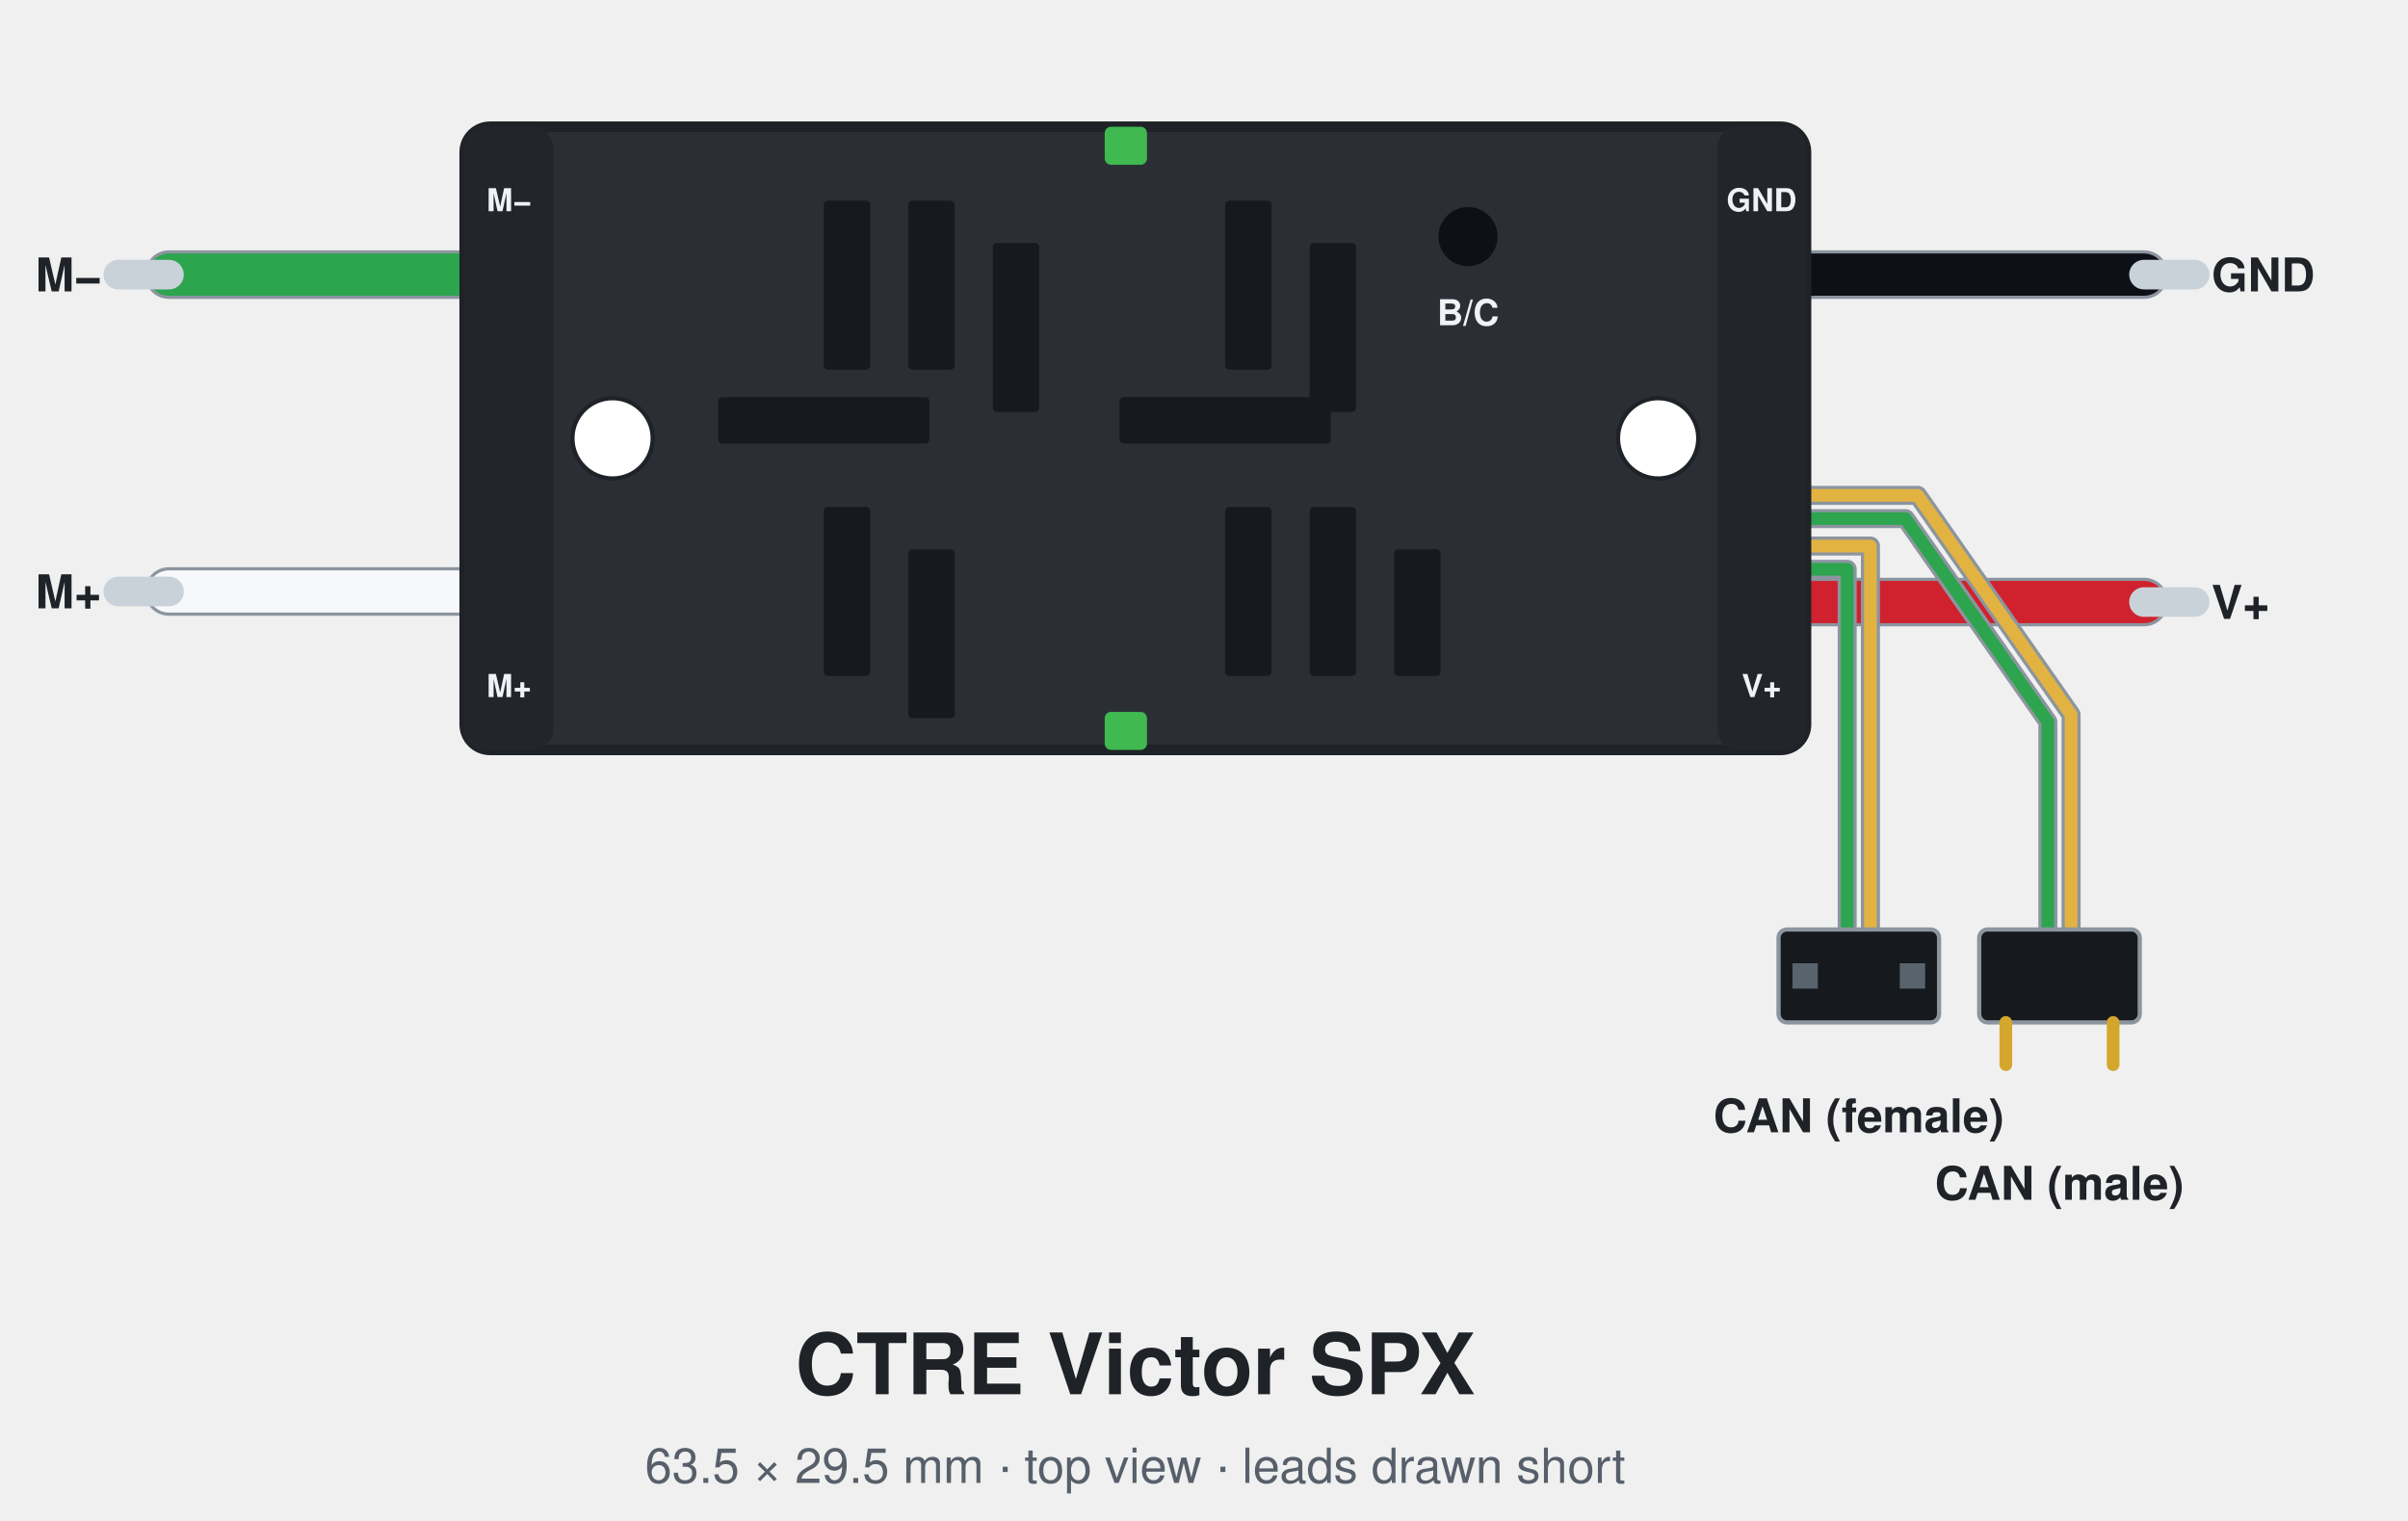
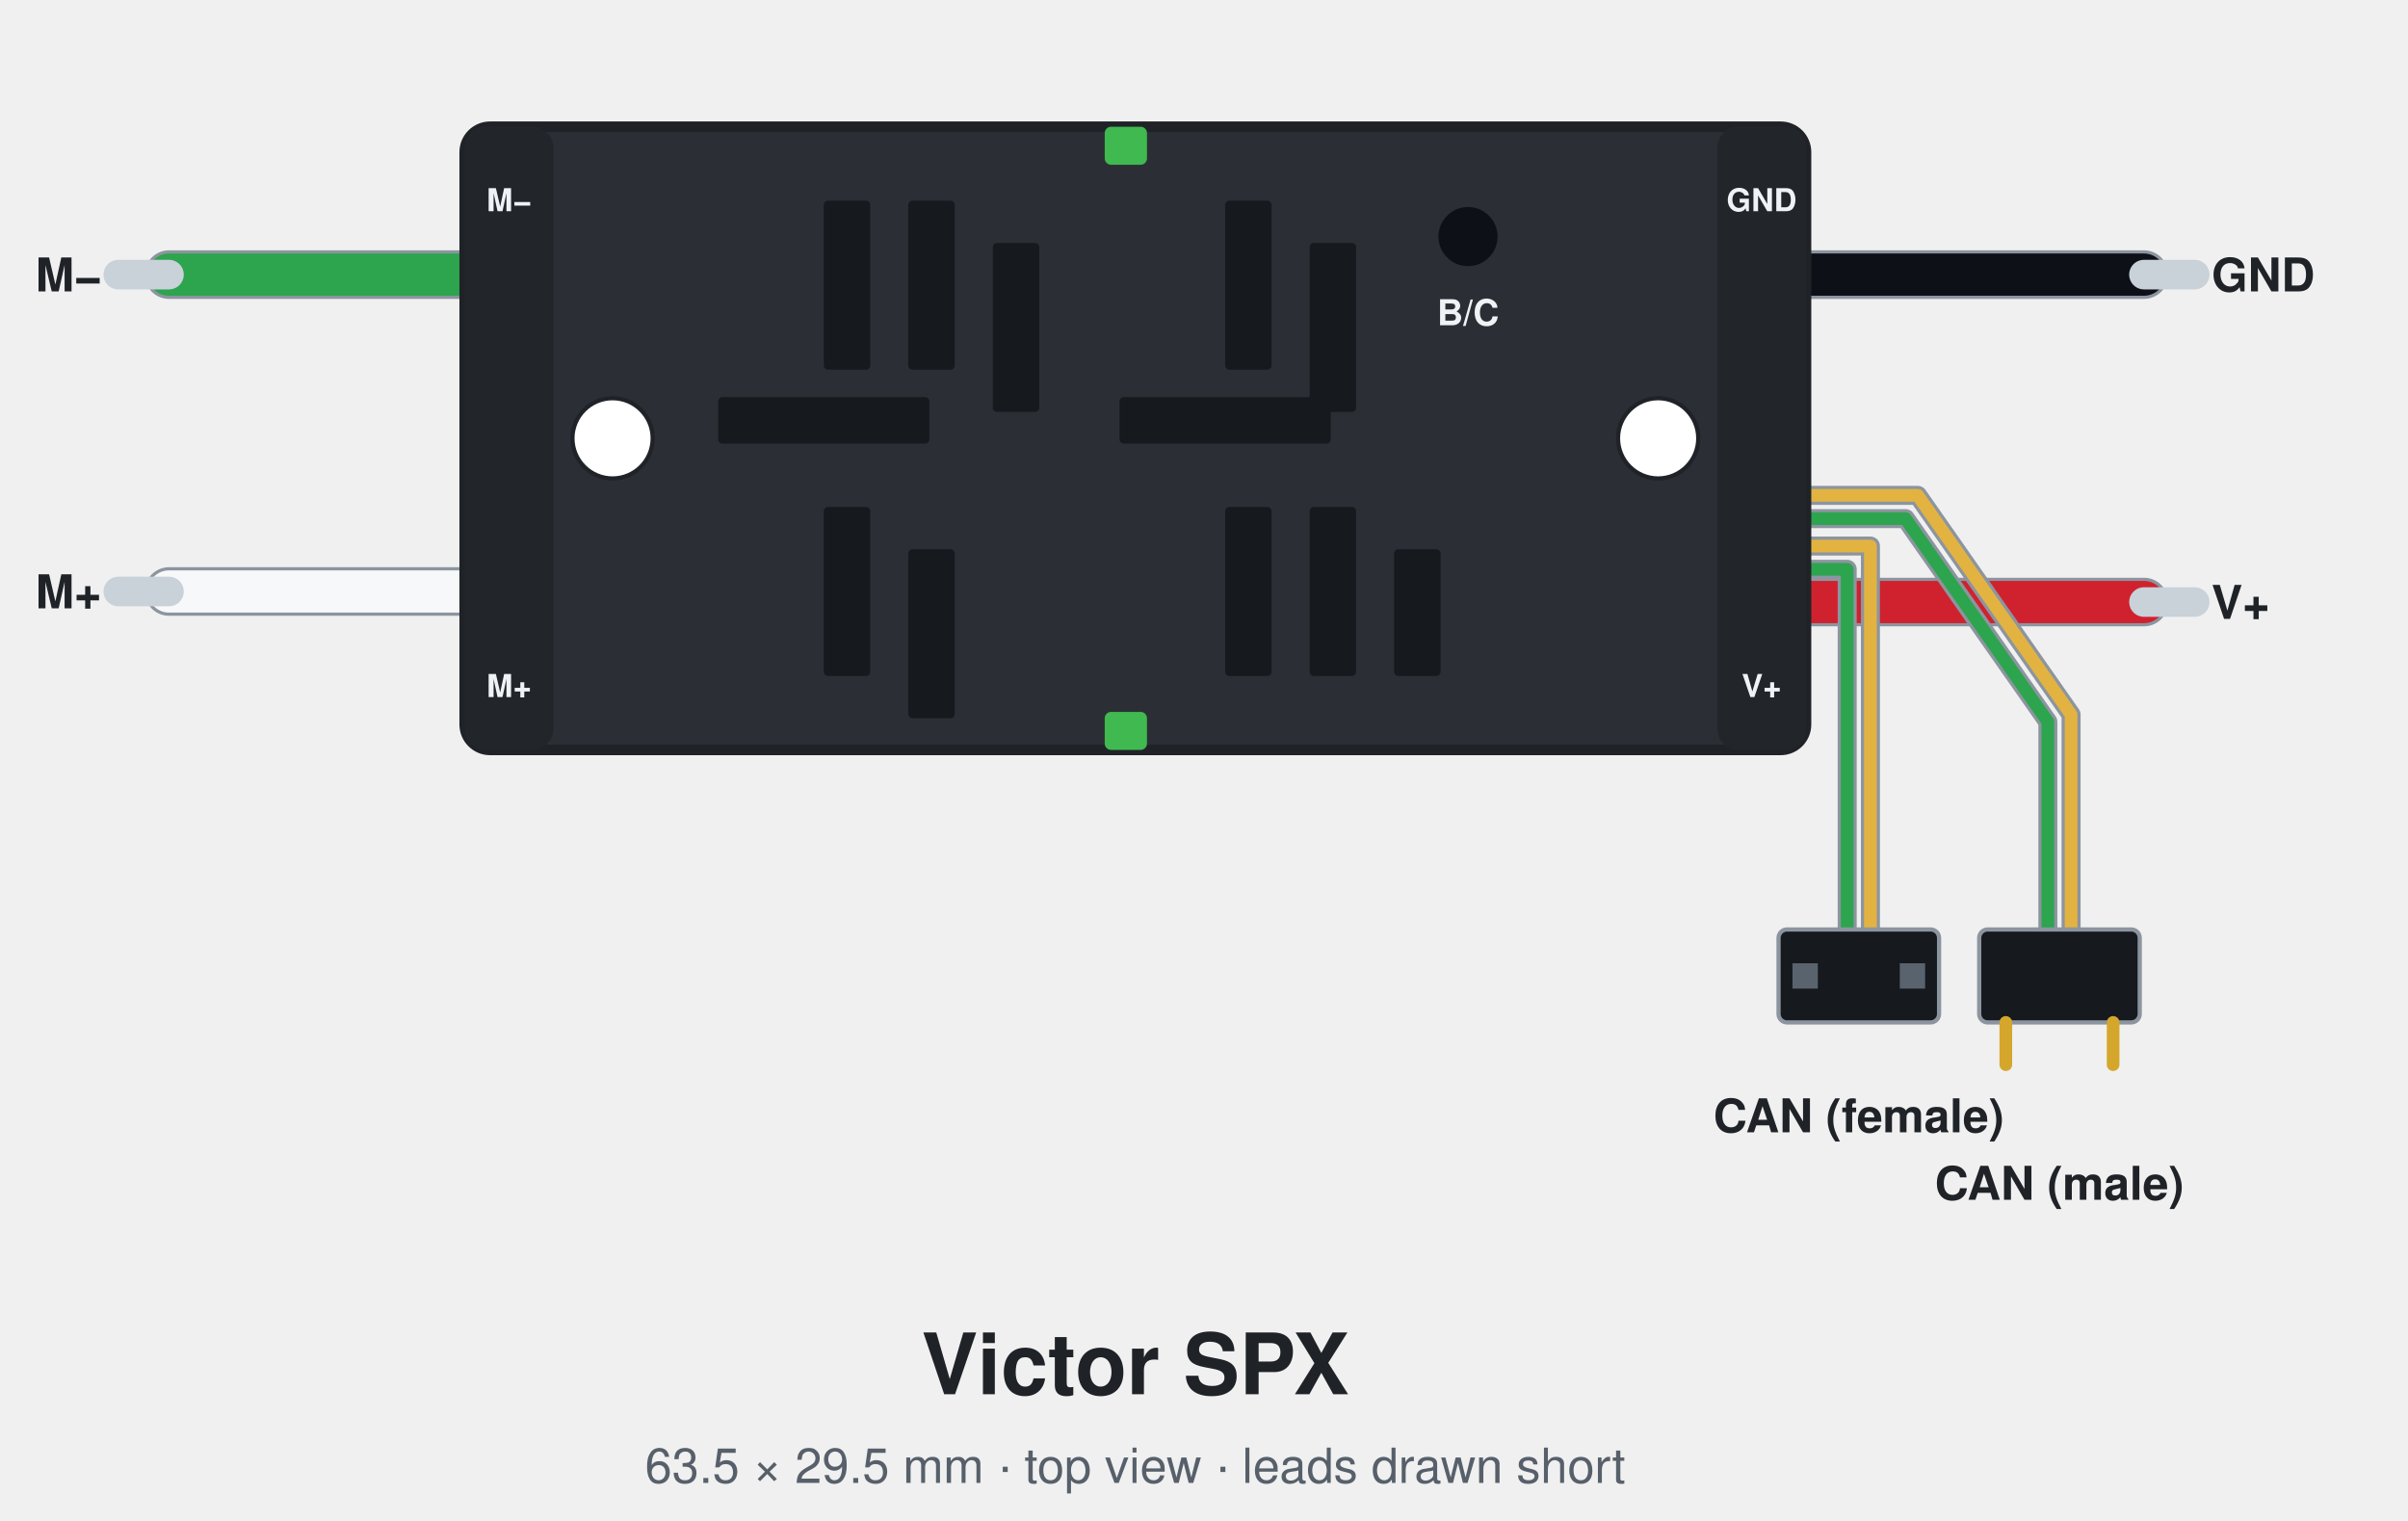
<svg xmlns="http://www.w3.org/2000/svg" viewBox="-22 -6 114 72" width="114mm" height="72mm" font-family="Helvetica, Arial, sans-serif">
  <path d="M 0 7 L -14 7" fill="none" stroke="#8c959f" stroke-width="2.3" stroke-linejoin="round" stroke-linecap="round" />
  <path d="M 0 7 L -14 7" fill="none" stroke="#2da44e" stroke-width="2" stroke-linejoin="round" stroke-linecap="round" />
  <path d="M 0 22 L -14 22" fill="none" stroke="#8c959f" stroke-width="2.3" stroke-linejoin="round" stroke-linecap="round" />
  <path d="M 0 22 L -14 22" fill="none" stroke="#f6f8fa" stroke-width="2" stroke-linejoin="round" stroke-linecap="round" />
  <path d="M 63.5 7 L 79.5 7" fill="none" stroke="#8c959f" stroke-width="2.3" stroke-linejoin="round" stroke-linecap="round" />
  <path d="M 63.5 7 L 79.5 7" fill="none" stroke="#0d1117" stroke-width="2" stroke-linejoin="round" stroke-linecap="round" />
  <path d="M 63.5 22.5 L 79.5 22.5" fill="none" stroke="#8c959f" stroke-width="2.3" stroke-linejoin="round" stroke-linecap="round" />
  <path d="M 63.5 22.5 L 79.5 22.5" fill="none" stroke="#cf222e" stroke-width="2" stroke-linejoin="round" stroke-linecap="round" />
  <path d="M -14 7 L -16.4 7" fill="none" stroke="#c9d1d9" stroke-width="1.4" stroke-linejoin="round" stroke-linecap="round" />
  <path d="M -14 22 L -16.4 22" fill="none" stroke="#c9d1d9" stroke-width="1.4" stroke-linejoin="round" stroke-linecap="round" />
  <path d="M 79.5 7 L 81.9 7" fill="none" stroke="#c9d1d9" stroke-width="1.4" stroke-linejoin="round" stroke-linecap="round" />
  <path d="M 79.5 22.5 L 81.9 22.5" fill="none" stroke="#c9d1d9" stroke-width="1.4" stroke-linejoin="round" stroke-linecap="round" />
  <path d="M 63.5 17.45 L 68.79 17.45 L 76.05 27.83 L 76.05 38" fill="none" stroke="#8c959f" stroke-width="0.9" stroke-linejoin="round" stroke-linecap="round" />
  <path d="M 63.5 17.45 L 68.79 17.45 L 76.05 27.83 L 76.05 38" fill="none" stroke="#e3b341" stroke-width="0.6" stroke-linejoin="round" stroke-linecap="round" />
  <path d="M 63.5 18.55 L 68.21 18.55 L 74.95 28.17 L 74.95 38" fill="none" stroke="#8c959f" stroke-width="0.9" stroke-linejoin="round" stroke-linecap="round" />
  <path d="M 63.5 18.55 L 68.21 18.55 L 74.95 28.17 L 74.95 38" fill="none" stroke="#2da44e" stroke-width="0.6" stroke-linejoin="round" stroke-linecap="round" />
  <rect x="71.7" y="38" width="7.6" height="4.4" rx="0.4" fill="#16191d" stroke="#8c959f" stroke-width="0.2" />
  <path d="M 72.96 42.4 L 72.96 44.4" fill="none" stroke="#d4a72c" stroke-width="0.6" stroke-linejoin="round" stroke-linecap="round" />
  <path d="M 78.04 42.4 L 78.04 44.4" fill="none" stroke="#d4a72c" stroke-width="0.6" stroke-linejoin="round" stroke-linecap="round" />
  <path d="M 63.5 19.85 L 66.55 19.85 L 66.55 38" fill="none" stroke="#8c959f" stroke-width="0.9" stroke-linejoin="round" stroke-linecap="round" />
  <path d="M 63.5 19.85 L 66.55 19.85 L 66.55 38" fill="none" stroke="#e3b341" stroke-width="0.6" stroke-linejoin="round" stroke-linecap="round" />
  <path d="M 63.5 20.95 L 65.45 20.95 L 65.45 38" fill="none" stroke="#8c959f" stroke-width="0.9" stroke-linejoin="round" stroke-linecap="round" />
  <path d="M 63.5 20.95 L 65.45 20.95 L 65.45 38" fill="none" stroke="#2da44e" stroke-width="0.6" stroke-linejoin="round" stroke-linecap="round" />
  <rect x="62.2" y="38" width="7.6" height="4.4" rx="0.4" fill="#16191d" stroke="#8c959f" stroke-width="0.2" />
  <rect x="62.86" y="39.6" width="1.2" height="1.2" rx="0" fill="#59636e" />
  <rect x="67.94" y="39.6" width="1.2" height="1.2" rx="0" fill="#59636e" />
  <rect x="0" y="0" width="63.5" height="29.5" rx="1.2" fill="#2b2f35" stroke="#1f2328" stroke-width="0.5" />
  <rect x="0" y="0" width="4.2" height="29.5" rx="1" fill="#22262b" />
  <rect x="59.3" y="0" width="4.2" height="29.5" rx="1" fill="#22262b" />
  <rect x="17" y="3.5" width="2.2" height="8" rx="0.2" fill="#16191d" />
  <rect x="21" y="3.5" width="2.2" height="8" rx="0.2" fill="#16191d" />
  <rect x="25" y="5.5" width="2.2" height="8" rx="0.2" fill="#16191d" />
  <rect x="12" y="12.8" width="10" height="2.2" rx="0.2" fill="#16191d" />
  <rect x="31" y="12.8" width="10" height="2.2" rx="0.2" fill="#16191d" />
  <rect x="36" y="3.5" width="2.2" height="8" rx="0.2" fill="#16191d" />
  <rect x="40" y="5.5" width="2.2" height="8" rx="0.2" fill="#16191d" />
  <rect x="17" y="18" width="2.2" height="8" rx="0.2" fill="#16191d" />
  <rect x="21" y="20" width="2.2" height="8" rx="0.2" fill="#16191d" />
  <rect x="36" y="18" width="2.2" height="8" rx="0.2" fill="#16191d" />
  <rect x="40" y="18" width="2.2" height="8" rx="0.2" fill="#16191d" />
  <rect x="44" y="20" width="2.2" height="6" rx="0.2" fill="#16191d" />
  <circle cx="7" cy="14.75" r="1.9" fill="#ffffff" stroke="#1f2328" stroke-width="0.2" />
  <circle cx="56.5" cy="14.75" r="1.9" fill="#ffffff" stroke="#1f2328" stroke-width="0.2" />
  <circle cx="47.5" cy="5.2" r="1.4" fill="#0d1117" />
  <text x="47.5" y="9.4" font-size="1.7" fill="#f0f3f6" text-anchor="middle" font-weight="bold">B/C</text>
  <rect x="30.3" y="0" width="2" height="1.8" rx="0.3" fill="#3fb950" />
  <rect x="30.3" y="27.7" width="2" height="1.8" rx="0.3" fill="#3fb950" />
  <text x="2.1" y="4" font-size="1.5" fill="#f0f3f6" text-anchor="middle" font-weight="bold">M−</text>
  <text x="2.1" y="27" font-size="1.5" fill="#f0f3f6" text-anchor="middle" font-weight="bold">M+</text>
  <text x="61.4" y="4" font-size="1.5" fill="#f0f3f6" text-anchor="middle" font-weight="bold">GND</text>
  <text x="61.4" y="27" font-size="1.5" fill="#f0f3f6" text-anchor="middle" font-weight="bold">V+</text>
  <g class="lead-labels">
    <text x="-17.2" y="7.8" font-size="2.2" fill="#1f2328" text-anchor="end" font-weight="bold">M−</text>
    <text x="-17.2" y="22.8" font-size="2.2" fill="#1f2328" text-anchor="end" font-weight="bold">M+</text>
    <text x="82.7" y="7.8" font-size="2.2" fill="#1f2328" text-anchor="start" font-weight="bold">GND</text>
    <text x="82.7" y="23.3" font-size="2.2" fill="#1f2328" text-anchor="start" font-weight="bold">V+</text>
    <text x="66" y="47.6" font-size="2.2" fill="#1f2328" text-anchor="middle" font-weight="bold">CAN (female)</text>
    <text x="75.5" y="50.8" font-size="2.2" fill="#1f2328" text-anchor="middle" font-weight="bold">CAN (male)</text>
  </g>
  <g class="caption">
-     <text x="31.75" y="60" font-size="4" fill="#1f2328" text-anchor="middle" font-weight="bold">CTRE Victor SPX</text>
+     <text x="31.75" y="60" font-size="4" fill="#1f2328" text-anchor="middle" font-weight="bold">Victor SPX</text>
    <text x="31.75" y="64.2" font-size="2.3" fill="#57606a" text-anchor="middle">63.5 × 29.5 mm · top view · leads drawn short</text>
  </g>
  <g id="anchors">
    <circle class="anchor" id="anchor-motor_neg" data-kind="power" cx="-14" cy="7" r="1" fill="none" />
    <circle class="anchor" id="anchor-motor_pos" data-kind="power" cx="-14" cy="22" r="1" fill="none" />
    <circle class="anchor" id="anchor-vbat_neg" data-kind="power" cx="79.5" cy="7" r="1" fill="none" />
    <circle class="anchor" id="anchor-vbat_pos" data-kind="power" cx="79.5" cy="22.5" r="1" fill="none" />
    <circle class="anchor" id="anchor-can_a" data-kind="can" cx="75.5" cy="44.4" r="1" fill="none" />
    <circle class="anchor" id="anchor-can_b" data-kind="can" cx="66" cy="42.4" r="1" fill="none" />
  </g>
</svg>
